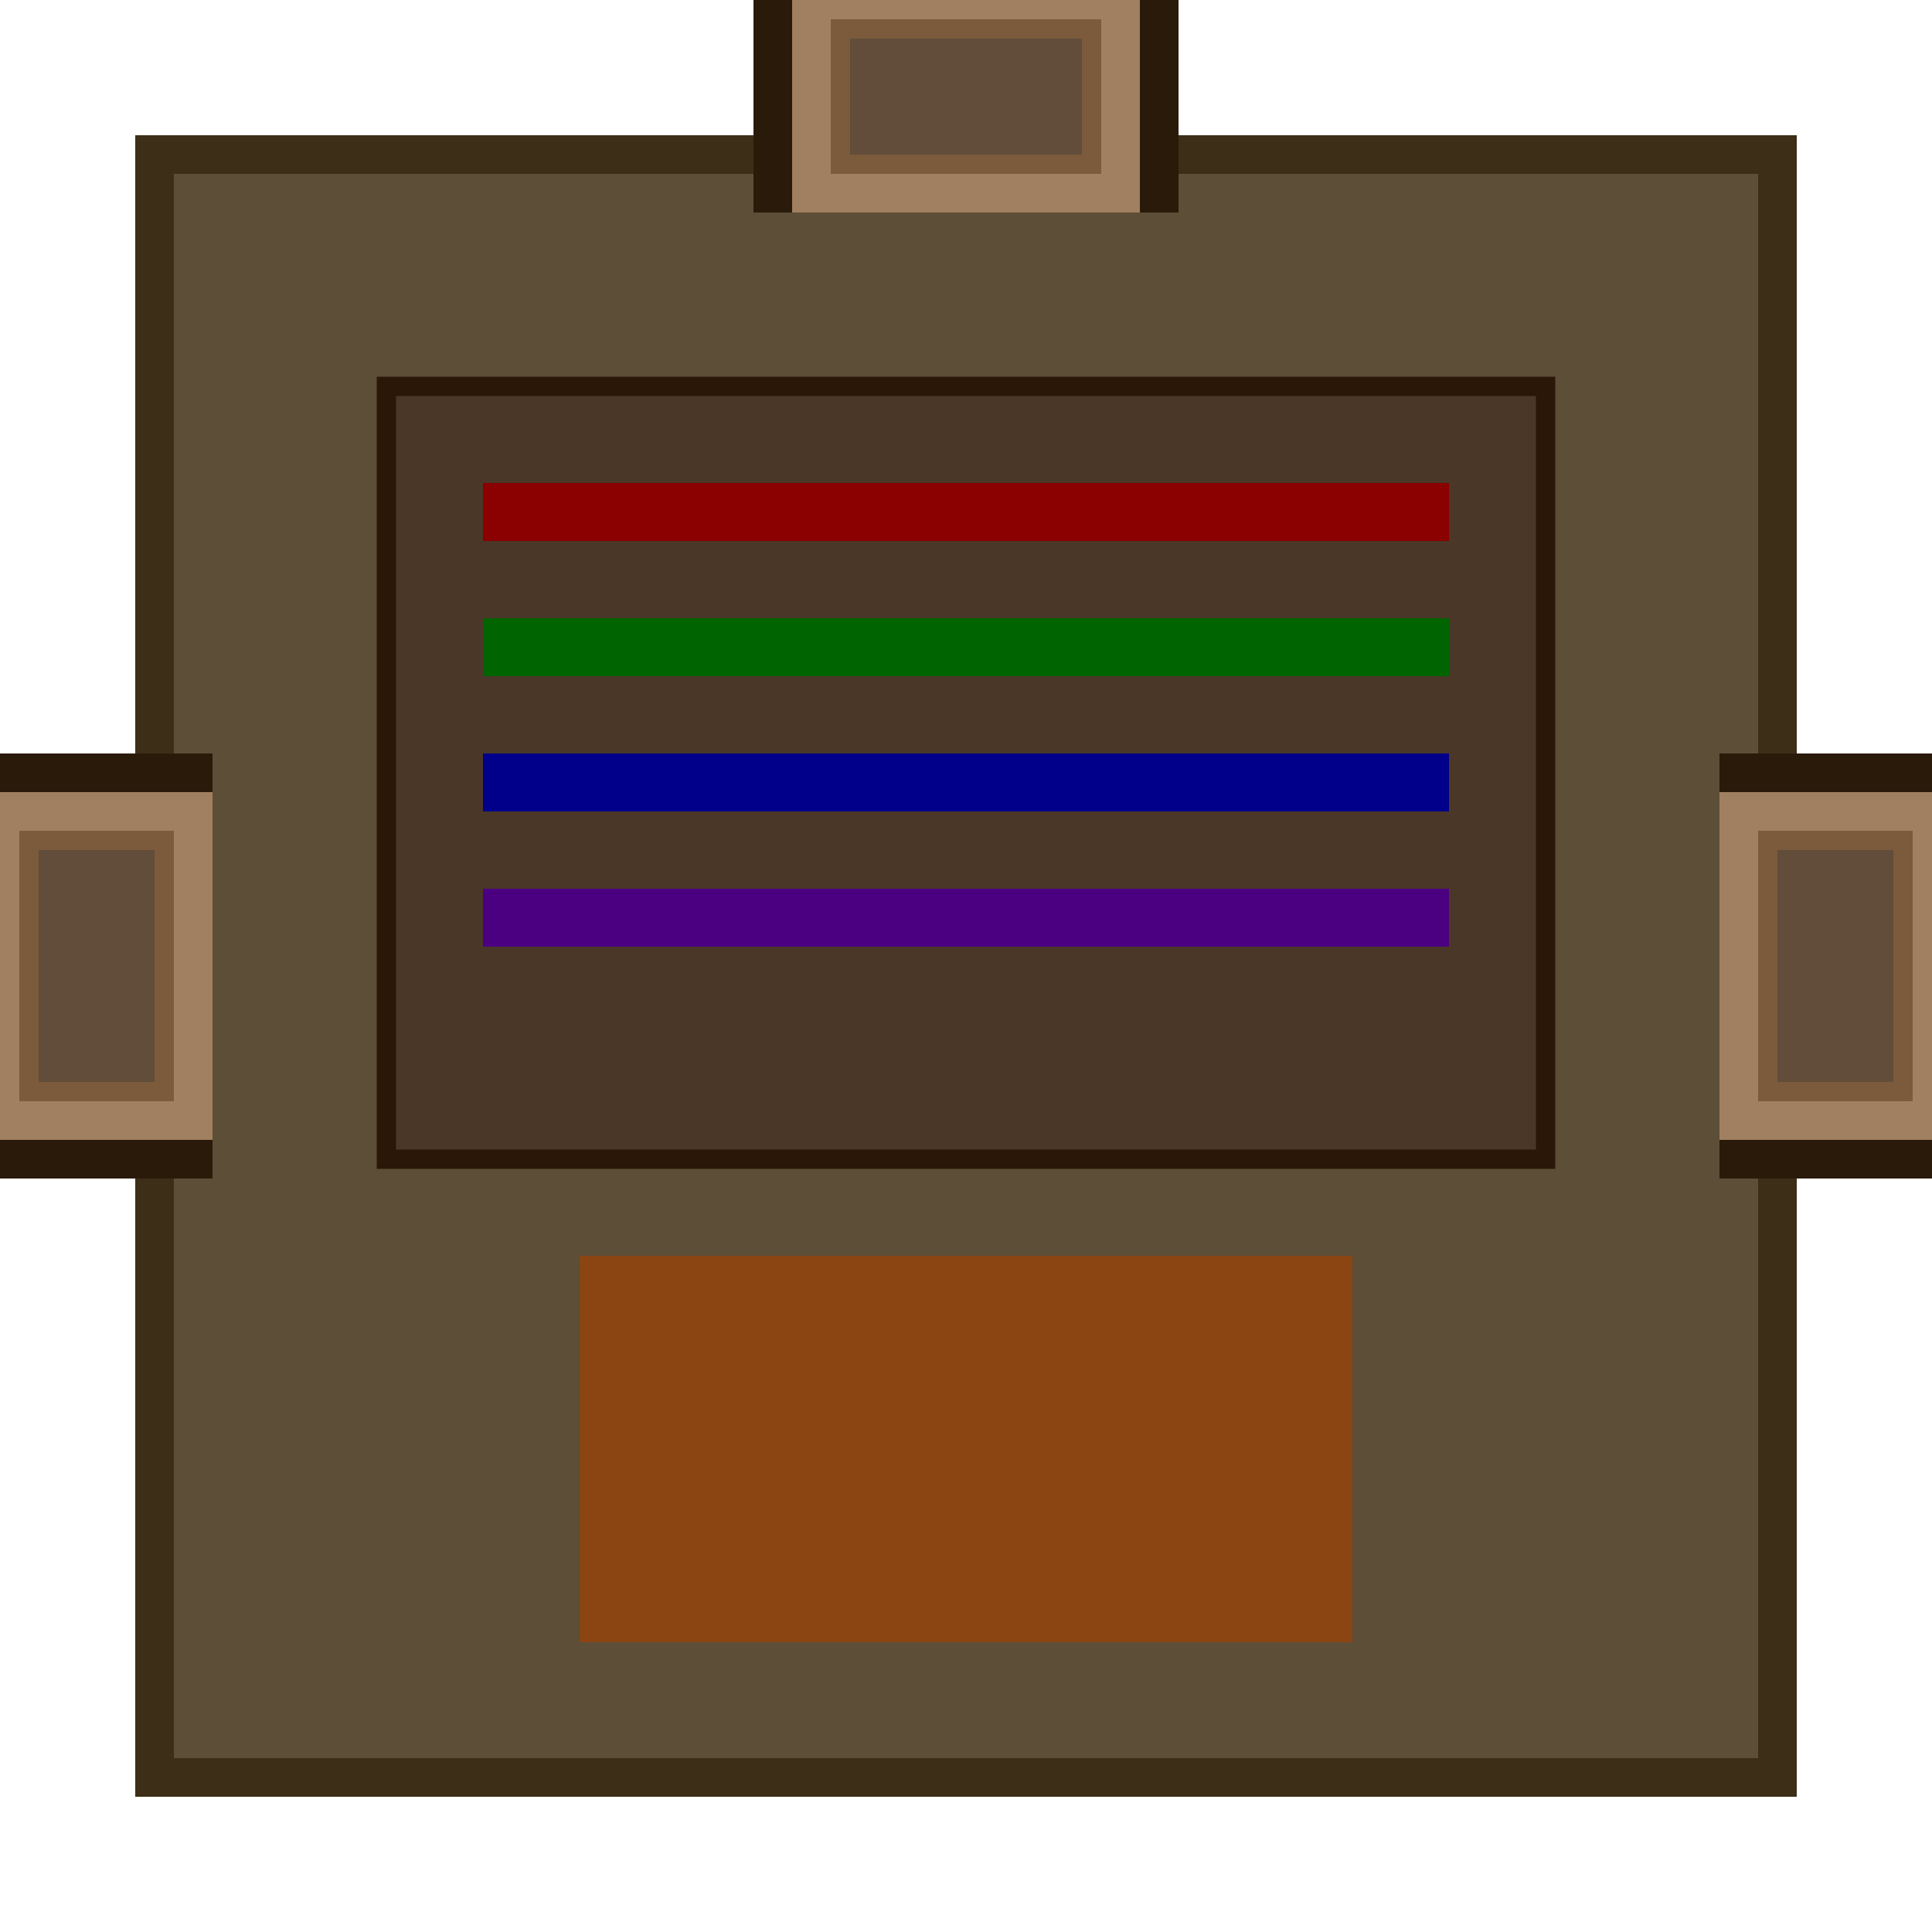
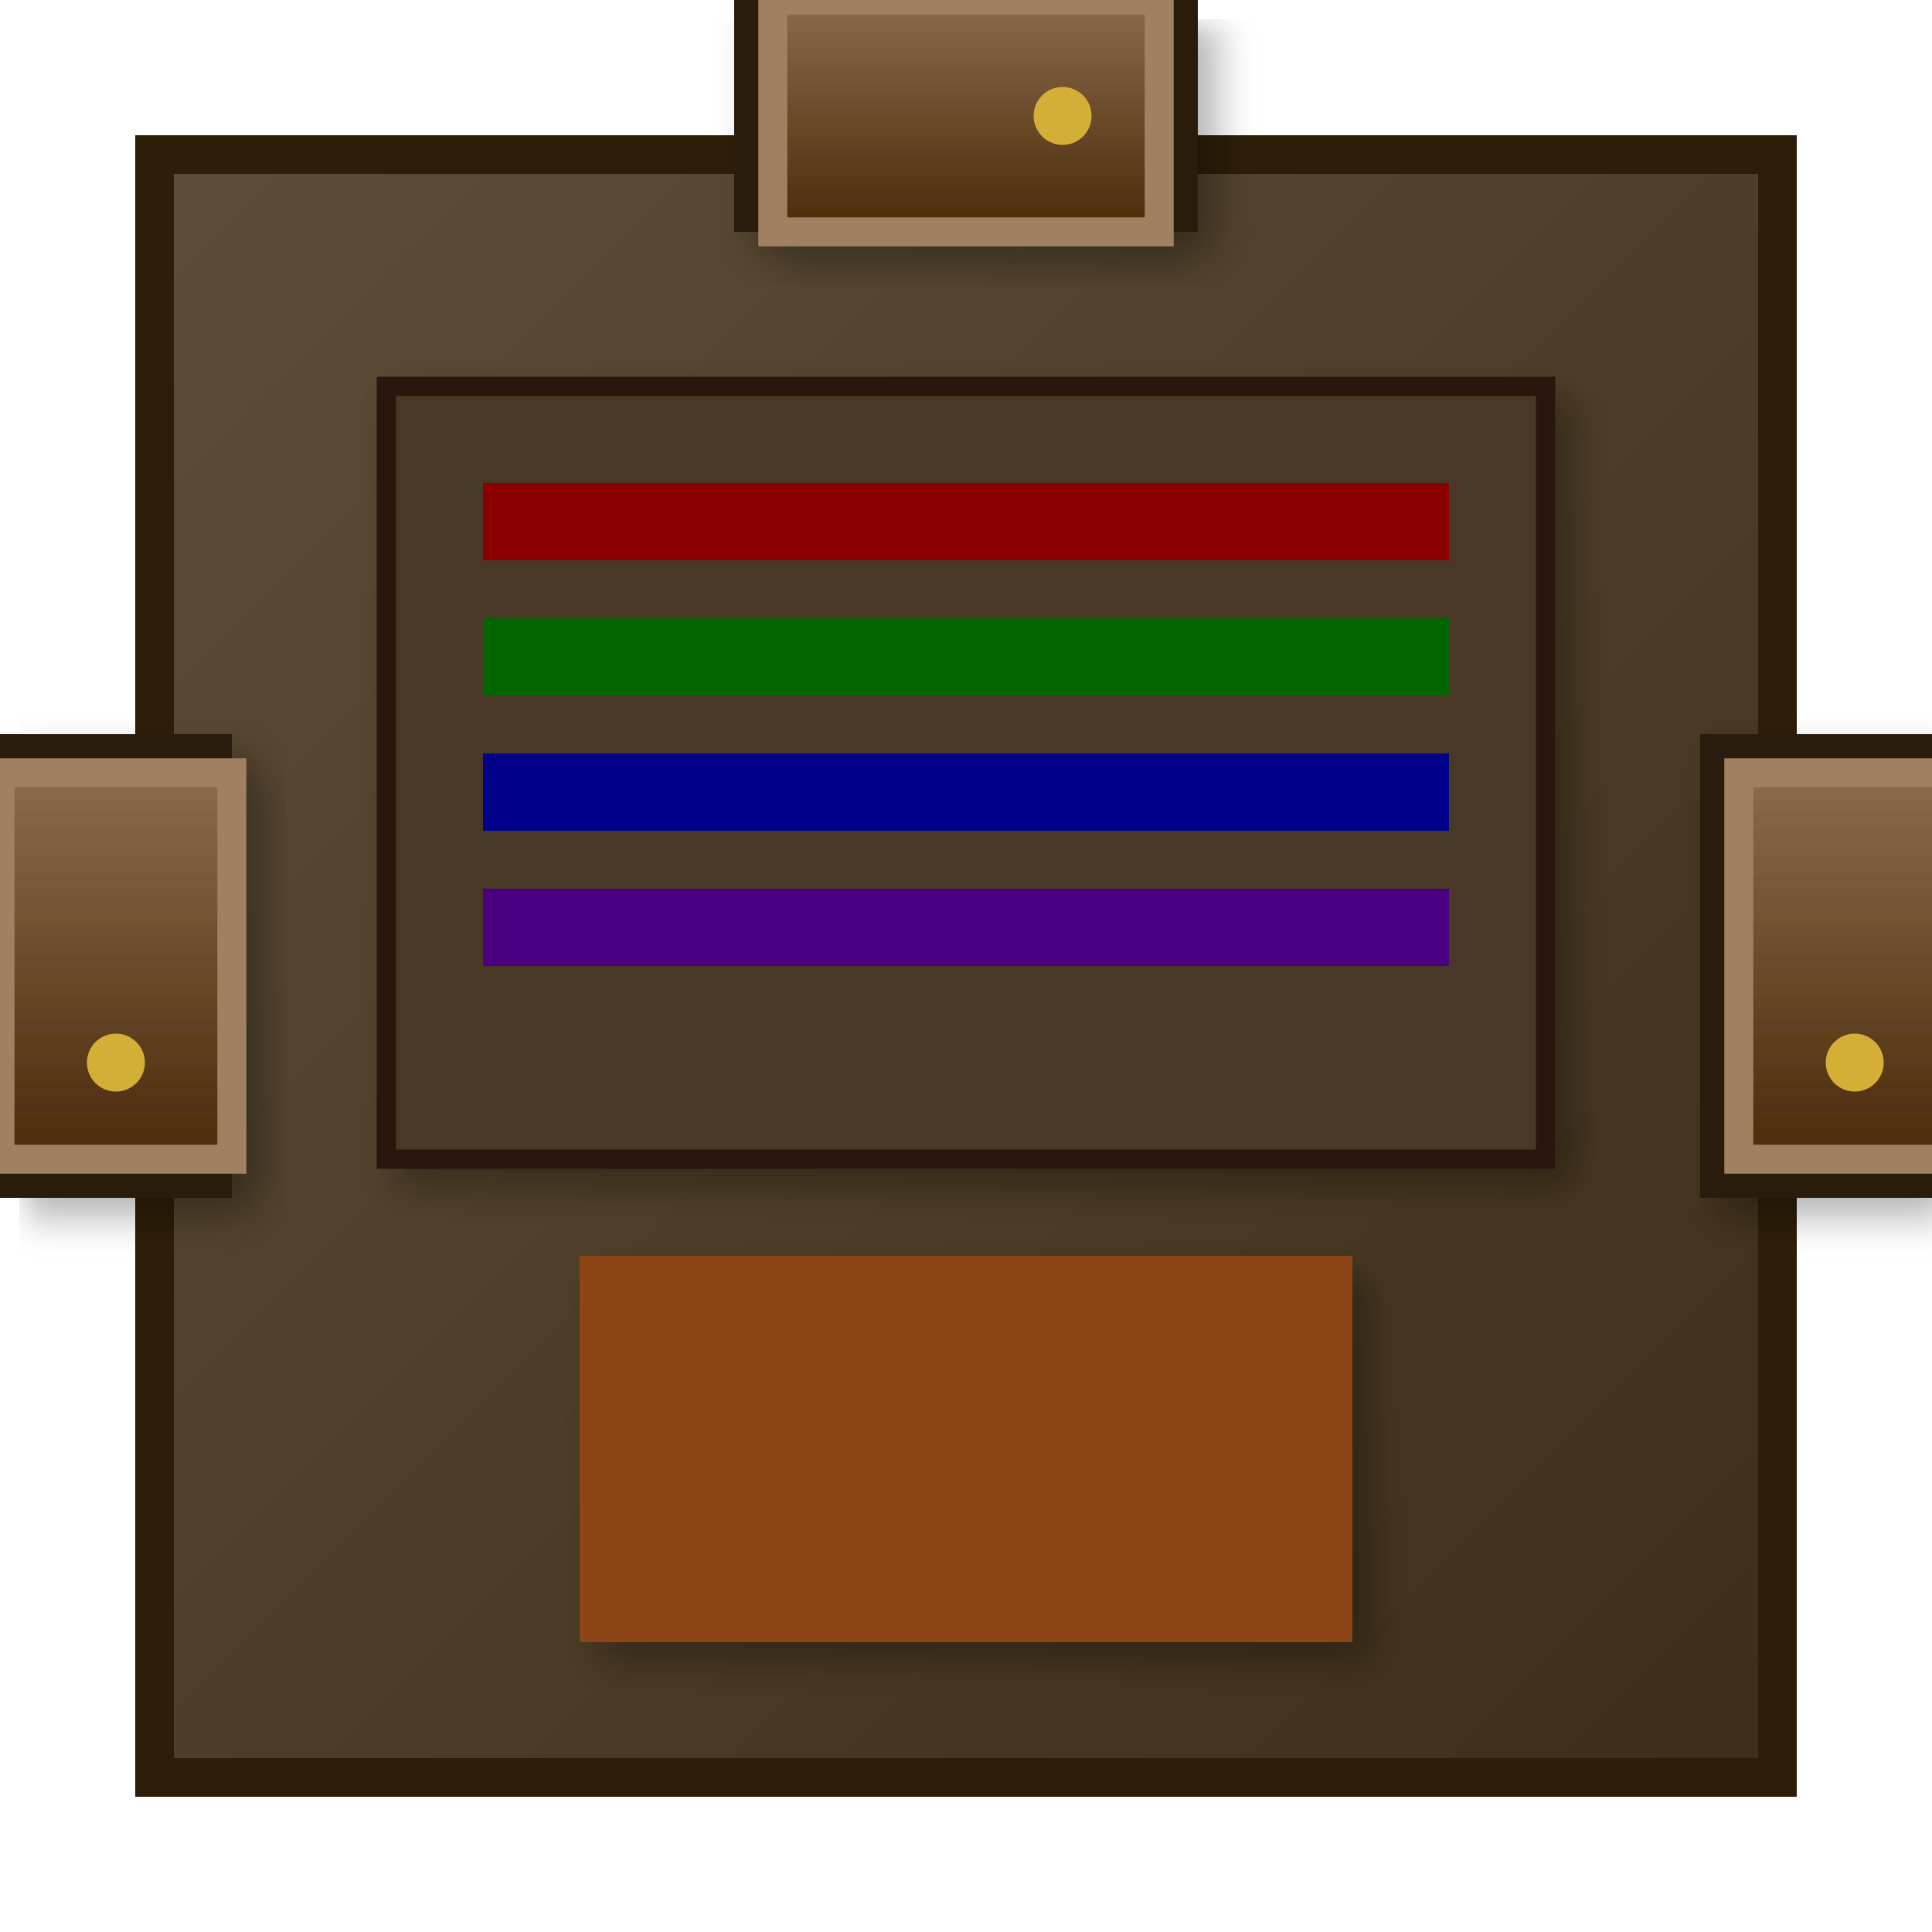
<svg xmlns="http://www.w3.org/2000/svg" viewBox="0 0 100 100" width="300" height="300">
-   <rect x="8" y="8" width="84" height="84" fill="#5D4E37" stroke="#3D2E17" stroke-width="2" />
-   <rect x="40" y="-2" width="20" height="12" fill="#3D2B1A" stroke="#2A1A0A" stroke-width="2" />
-   <rect x="42" y="0" width="16" height="10" fill="#7B5B3B" stroke="#A08060" stroke-width="2" />
-   <rect x="44" y="2" width="12" height="6" fill="#5A4A3A" opacity="0.8" />
-   <rect x="90" y="40" width="12" height="20" fill="#3D2B1A" stroke="#2A1A0A" stroke-width="2" />
-   <rect x="90" y="42" width="10" height="16" fill="#7B5B3B" stroke="#A08060" stroke-width="2" />
-   <rect x="92" y="44" width="6" height="12" fill="#5A4A3A" opacity="0.8" />
-   <rect x="-2" y="40" width="12" height="20" fill="#3D2B1A" stroke="#2A1A0A" stroke-width="2" />
-   <rect x="0" y="42" width="10" height="16" fill="#7B5B3B" stroke="#A08060" stroke-width="2" />
-   <rect x="2" y="44" width="6" height="12" fill="#5A4A3A" opacity="0.8" />
-   <rect x="20" y="20" width="60" height="40" fill="#4A3728" stroke="#2A1708" />
-   <rect x="25" y="25" width="50" height="3" fill="#8B0000" />
-   <rect x="25" y="32" width="50" height="3" fill="#006400" />
-   <rect x="25" y="39" width="50" height="3" fill="#00008B" />
-   <rect x="25" y="46" width="50" height="3" fill="#4B0082" />
-   <rect x="30" y="65" width="40" height="20" fill="#8B4513" />
+   <defs>
+     <linearGradient id="floorGrad" x1="0%" y1="0%" x2="100%" y2="100%">
+       <stop offset="0%" style="stop-color:#5D4E37" />
+       <stop offset="100%" style="stop-color:#3D2E17" />
+     </linearGradient>
+     <linearGradient id="doorGrad" x1="0%" y1="0%" x2="0%" y2="100%">
+       <stop offset="0%" style="stop-color:#8B6B4B" />
+       <stop offset="100%" style="stop-color:#4A2A0A" />
+     </linearGradient>
+     <filter id="shadow" x="-20%" y="-20%" width="140%" height="140%">
+       <feDropShadow dx="1" dy="1" stdDeviation="1" flood-opacity="0.3" />
+     </filter>
+   </defs>
+   <rect x="8" y="8" width="84" height="84" fill="url(#floorGrad)" stroke="#2D1E07" stroke-width="2" />
+   <g filter="url(#shadow)">
+     <rect x="38" y="-2" width="24" height="14" fill="#2A1A0A" />
+     <rect x="40" y="0" width="20" height="12" fill="url(#doorGrad)" stroke="#A08060" stroke-width="1.5" />
+     <circle cx="55" cy="6" r="1.5" fill="#D4AF37" />
+   </g>
+   <g filter="url(#shadow)">
+     <rect x="88" y="38" width="14" height="24" fill="#2A1A0A" />
+     <rect x="90" y="40" width="12" height="20" fill="url(#doorGrad)" stroke="#A08060" stroke-width="1.5" />
+     <circle cx="96" cy="55" r="1.5" fill="#D4AF37" />
+   </g>
+   <g filter="url(#shadow)">
+     <rect x="-2" y="38" width="14" height="24" fill="#2A1A0A" />
+     <rect x="0" y="40" width="12" height="20" fill="url(#doorGrad)" stroke="#A08060" stroke-width="1.5" />
+     <circle cx="6" cy="55" r="1.5" fill="#D4AF37" />
+   </g>
+   <rect x="20" y="20" width="60" height="40" fill="#4A3728" stroke="#2A1708" filter="url(#shadow)" />
+   <rect x="25" y="25" width="50" height="4" fill="#8B0000" />
+   <rect x="25" y="32" width="50" height="4" fill="#006400" />
+   <rect x="25" y="39" width="50" height="4" fill="#00008B" />
+   <rect x="25" y="46" width="50" height="4" fill="#4B0082" />
+   <rect x="30" y="65" width="40" height="20" fill="#8B4513" filter="url(#shadow)" />
</svg>
